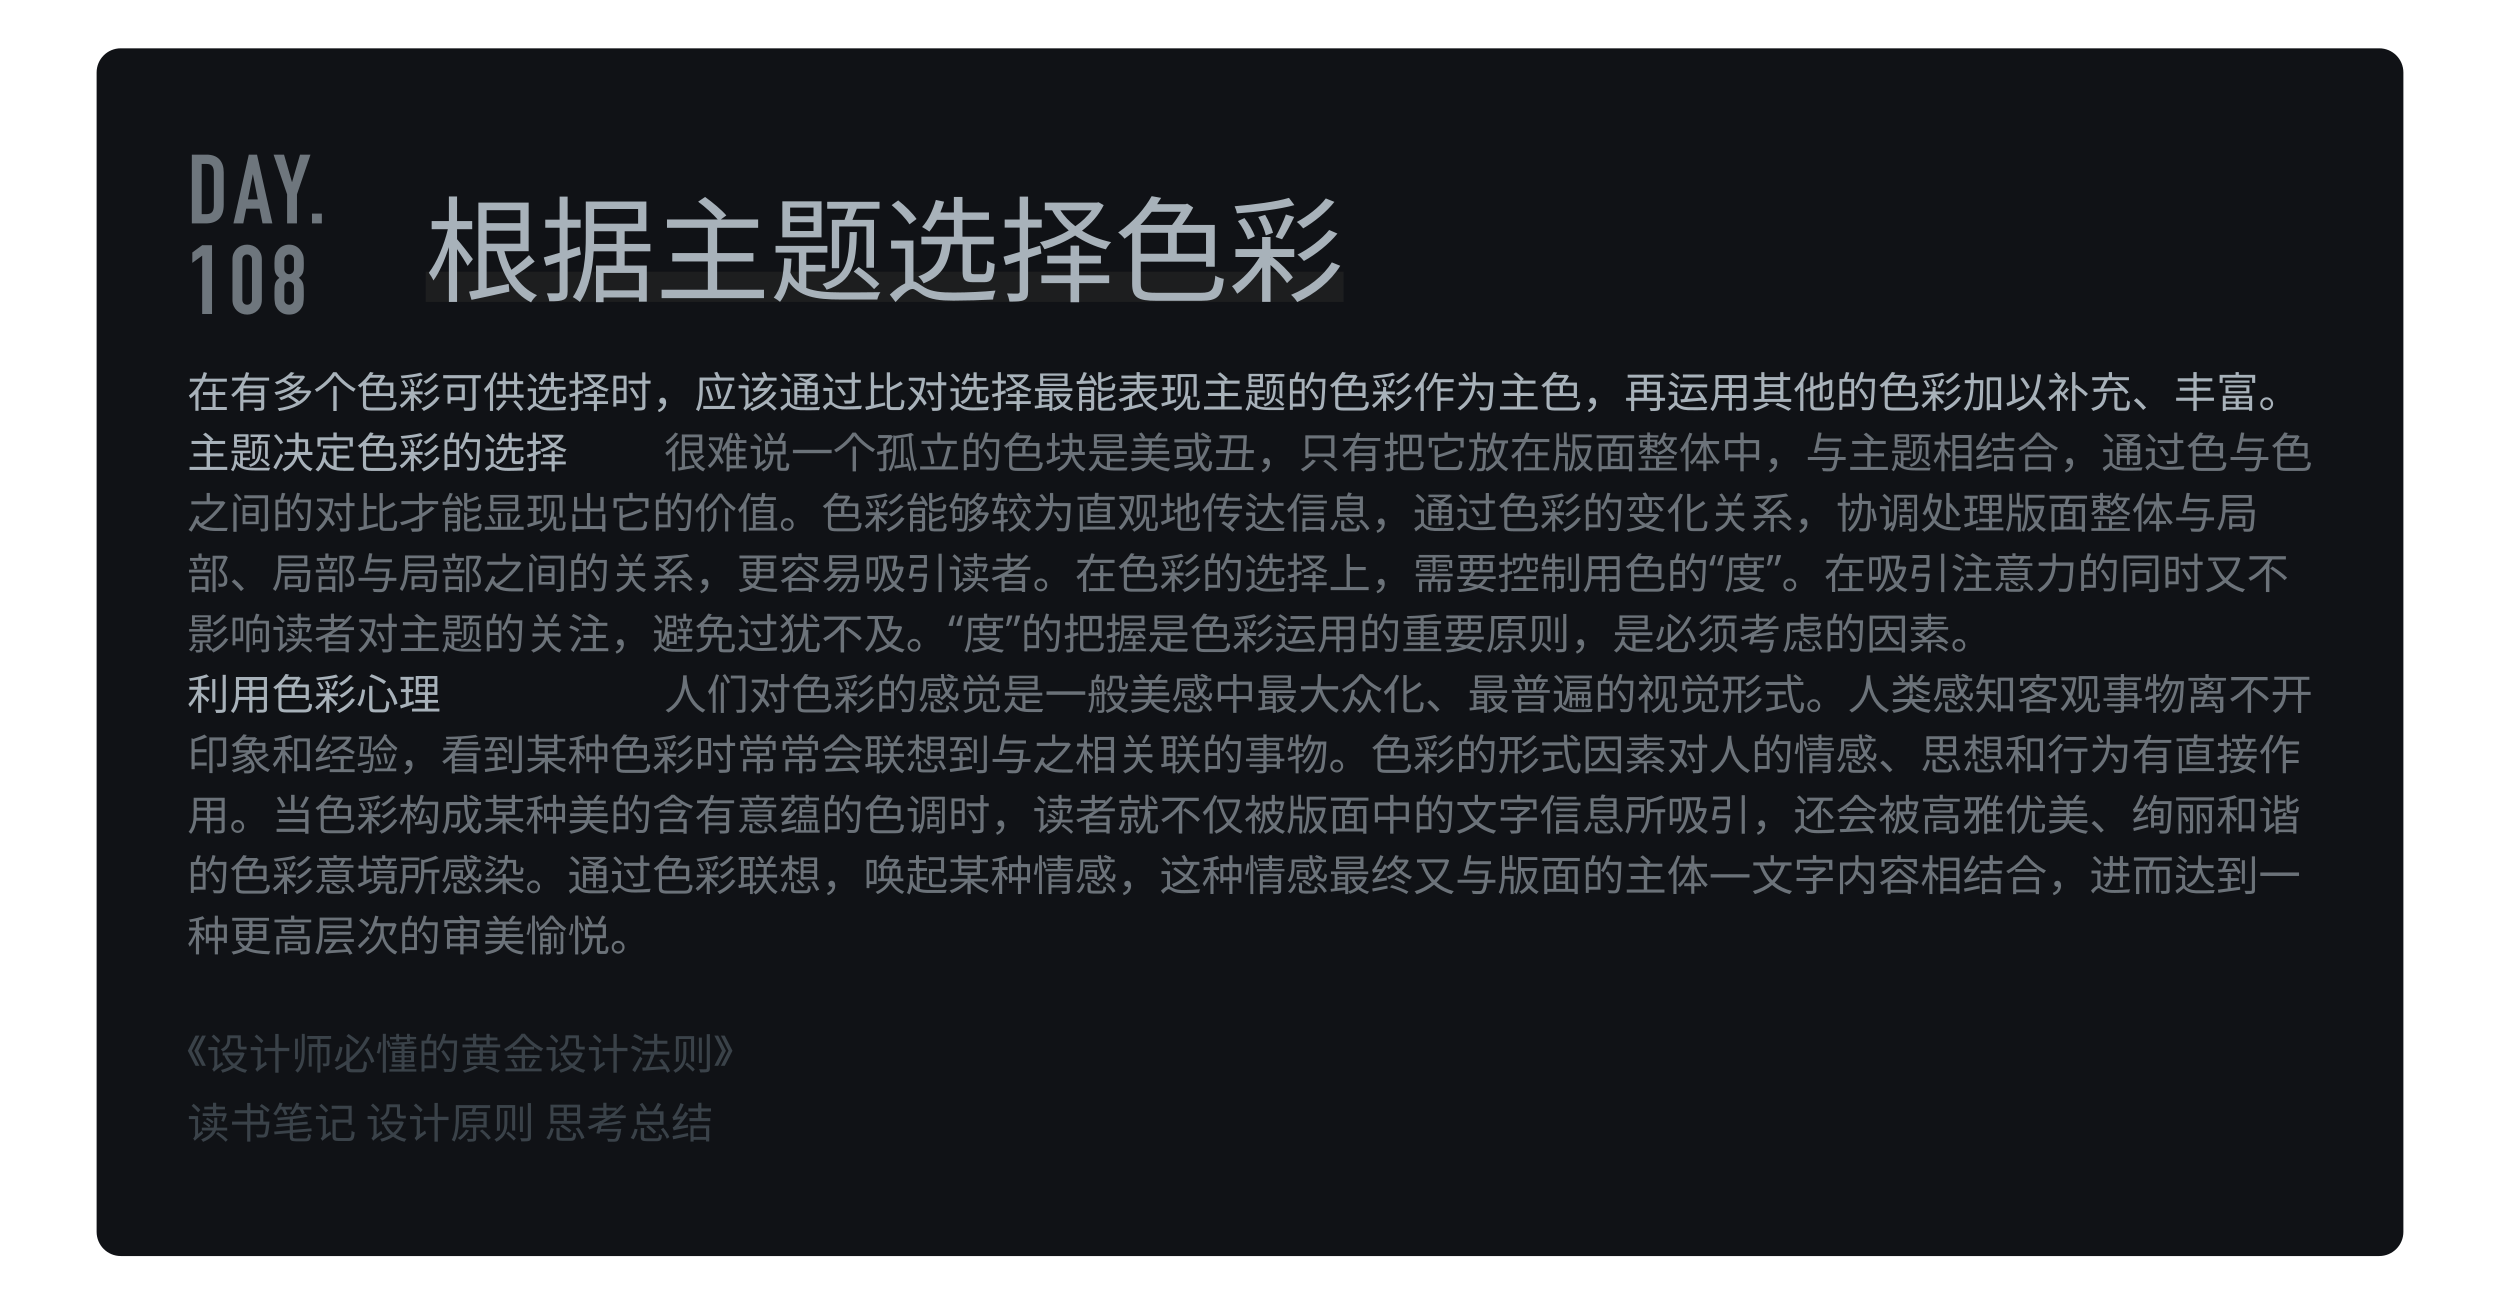
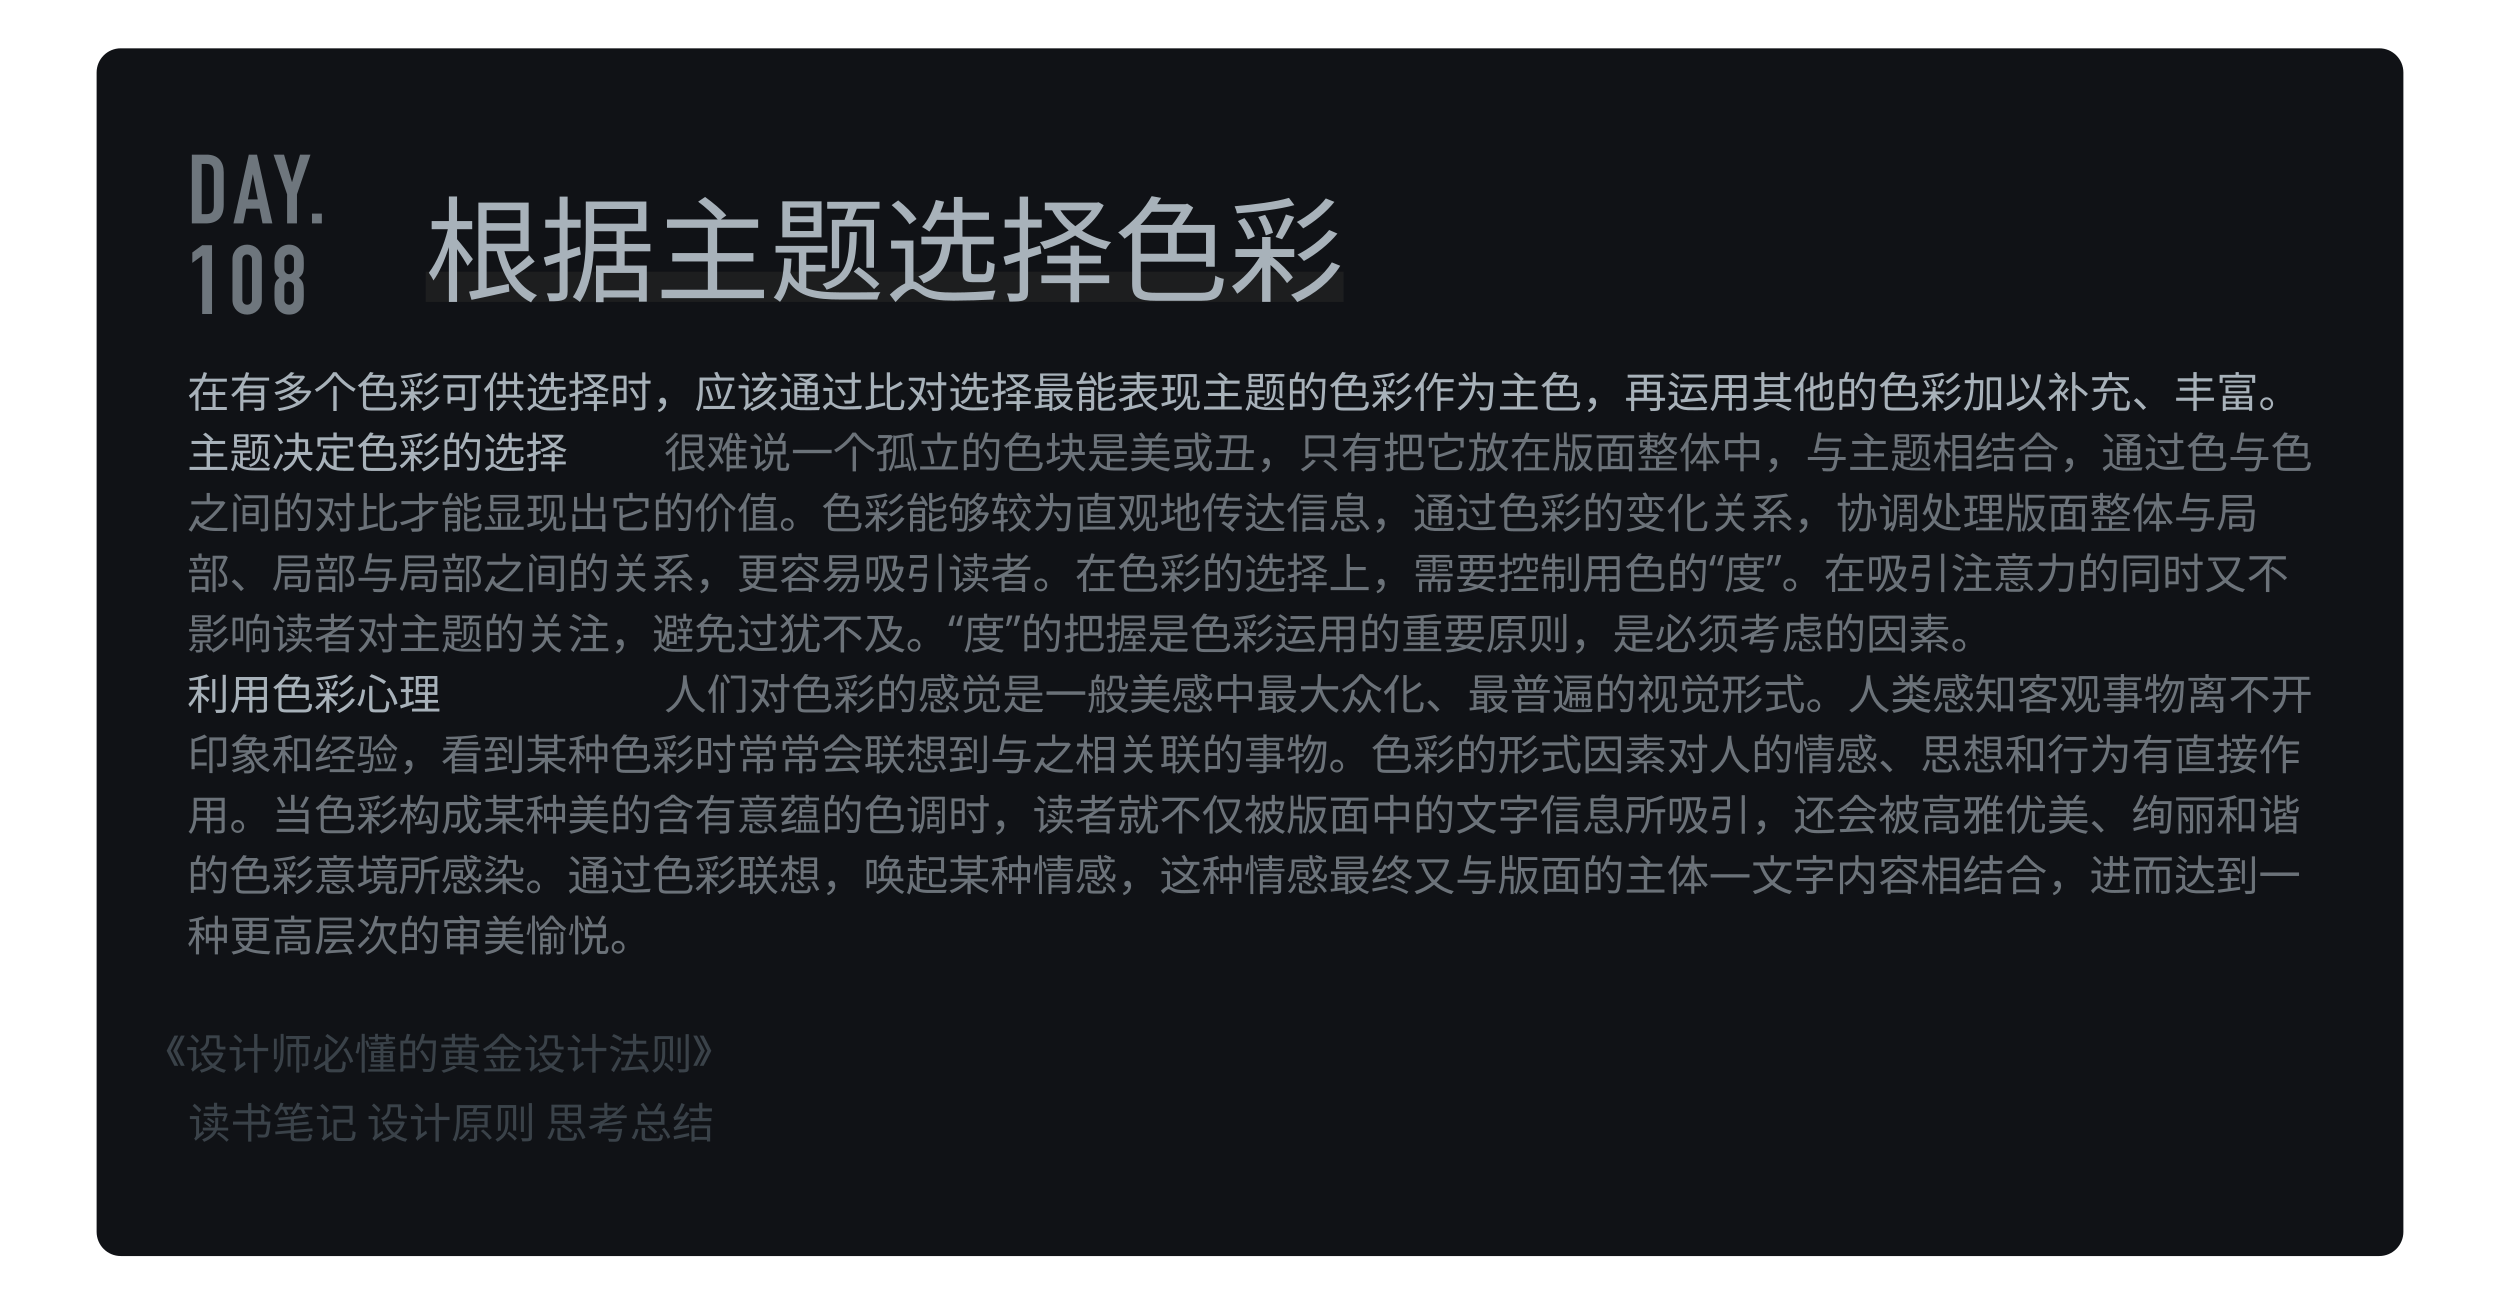
<svg xmlns="http://www.w3.org/2000/svg" width="828px" height="432px" viewBox="0 0 828 432" version="1.1">
  <g id="108" stroke="none" stroke-width="1" fill="none" fill-rule="evenodd">
    <g id="编组" transform="translate(32, 16)">
      <rect id="矩形" fill="#101216" x="0" y="0" width="764" height="400" rx="8" />
      <path d="M31.536,58 L31.536,35.216 L36.368,35.216 C38.245,35.216 39.669,35.728 40.64,36.752 C41.611,37.776 42.096,39.227 42.096,41.104 L42.096,51.76 C42.096,53.893 41.579,55.467 40.544,56.48 C39.509,57.493 38.021,58 36.08,58 L31.536,58 Z M34.8,38.288 L34.8,54.928 L36.304,54.928 C37.221,54.928 37.872,54.699 38.256,54.24 C38.64,53.781 38.832,53.061 38.832,52.08 L38.832,41.104 C38.832,40.208 38.651,39.515 38.288,39.024 C37.925,38.533 37.264,38.288 36.304,38.288 L34.8,38.288 Z M53.376,50.032 L51.776,41.776 L51.712,41.776 L50.112,50.032 L53.376,50.032 Z M45.312,58 L50.4,35.216 L53.12,35.216 L58.208,58 L54.944,58 L53.984,53.104 L49.536,53.104 L48.576,58 L45.312,58 Z M63.088,58 L63.088,48.368 L58.608,35.216 L62.064,35.216 L64.688,44.272 L64.752,44.272 L67.376,35.216 L70.832,35.216 L66.352,48.368 L66.352,58 L63.088,58 Z M71.328,58 L71.328,54.736 L74.592,54.736 L74.592,58 L71.328,58 Z M34.96,88 L34.96,68.672 L31.696,71.072 L31.696,67.616 L34.96,65.216 L38.224,65.216 L38.224,88 L34.96,88 Z M44.992,69.92 C44.992,69.152 45.125,68.469 45.392,67.872 C45.659,67.275 46.016,66.763 46.464,66.336 C46.912,65.909 47.429,65.584 48.016,65.36 C48.603,65.136 49.216,65.024 49.856,65.024 C50.496,65.024 51.109,65.136 51.696,65.36 C52.283,65.584 52.8,65.909 53.248,66.336 C53.696,66.763 54.053,67.275 54.32,67.872 C54.587,68.469 54.72,69.152 54.72,69.92 L54.72,83.296 C54.72,84.064 54.587,84.747 54.32,85.344 C54.053,85.941 53.696,86.453 53.248,86.88 C52.8,87.307 52.283,87.632 51.696,87.856 C51.109,88.08 50.496,88.192 49.856,88.192 C49.216,88.192 48.603,88.08 48.016,87.856 C47.429,87.632 46.912,87.307 46.464,86.88 C46.016,86.453 45.659,85.941 45.392,85.344 C45.125,84.747 44.992,84.064 44.992,83.296 L44.992,69.92 Z M48.256,83.296 C48.256,83.765 48.405,84.155 48.704,84.464 C49.003,84.773 49.387,84.928 49.856,84.928 C50.325,84.928 50.709,84.773 51.008,84.464 C51.307,84.155 51.456,83.765 51.456,83.296 L51.456,69.92 C51.456,69.451 51.307,69.061 51.008,68.752 C50.709,68.443 50.325,68.288 49.856,68.288 C49.387,68.288 49.003,68.443 48.704,68.752 C48.405,69.061 48.256,69.451 48.256,69.92 L48.256,83.296 Z M63.76,65.024 C64.507,65.024 65.2,65.179 65.84,65.488 C66.48,65.797 67.013,66.229 67.44,66.784 C67.653,67.061 67.835,67.328 67.984,67.584 C68.133,67.84 68.261,68.128 68.368,68.448 C68.475,68.768 68.544,69.147 68.576,69.584 C68.608,70.021 68.624,70.549 68.624,71.168 L68.62,71.815 C68.616,72.223 68.606,72.583 68.592,72.896 C68.571,73.365 68.507,73.781 68.4,74.144 C68.293,74.507 68.128,74.832 67.904,75.12 C67.68,75.408 67.376,75.712 66.992,76.032 C67.376,76.331 67.68,76.629 67.904,76.928 C68.128,77.227 68.293,77.579 68.4,77.984 C68.507,78.389 68.571,78.885 68.592,79.472 L68.614,80.3 C68.621,80.7 68.624,81.144 68.624,81.632 L68.62,82.205 C68.614,82.658 68.599,83.048 68.576,83.376 C68.544,83.835 68.496,84.235 68.432,84.576 C68.368,84.917 68.277,85.205 68.16,85.44 C68.043,85.675 67.899,85.92 67.728,86.176 C67.365,86.731 66.853,87.205 66.192,87.6 C65.531,87.995 64.72,88.192 63.76,88.192 C62.8,88.192 61.989,87.995 61.328,87.6 C60.667,87.205 60.155,86.731 59.792,86.176 C59.621,85.92 59.477,85.675 59.36,85.44 C59.243,85.205 59.152,84.917 59.088,84.576 C59.024,84.235 58.976,83.835 58.944,83.376 L58.92,82.953 C58.907,82.651 58.9,82.308 58.897,81.926 L58.899,80.933 C58.903,80.378 58.913,79.891 58.928,79.472 C58.949,78.885 59.013,78.389 59.12,77.984 C59.227,77.579 59.392,77.227 59.616,76.928 C59.84,76.629 60.144,76.331 60.528,76.032 C60.144,75.712 59.84,75.408 59.616,75.12 C59.392,74.832 59.227,74.507 59.12,74.144 C59.013,73.781 58.949,73.365 58.928,72.896 L58.91,72.391 C58.903,72.121 58.899,71.824 58.897,71.5 L58.896,71.168 C58.896,70.549 58.917,70.021 58.96,69.584 C59.003,69.147 59.077,68.768 59.184,68.448 C59.291,68.128 59.413,67.84 59.552,67.584 C59.691,67.328 59.867,67.061 60.08,66.784 C60.507,66.229 61.04,65.797 61.68,65.488 C62.32,65.179 63.013,65.024 63.76,65.024 Z M63.76,77.248 C63.333,77.248 62.96,77.403 62.64,77.712 C62.32,78.021 62.16,78.4 62.16,78.848 L62.16,78.848 L62.16,83.328 C62.16,83.776 62.32,84.155 62.64,84.464 C62.96,84.773 63.333,84.928 63.76,84.928 C64.187,84.928 64.56,84.773 64.88,84.464 C65.2,84.155 65.36,83.776 65.36,83.328 L65.36,83.328 L65.36,78.848 C65.36,78.4 65.2,78.021 64.88,77.712 C64.56,77.403 64.187,77.248 63.76,77.248 Z M63.76,68.288 C63.333,68.288 62.96,68.443 62.64,68.752 C62.32,69.061 62.16,69.44 62.16,69.888 L62.16,73.216 C62.16,73.664 62.32,74.043 62.64,74.352 C62.96,74.661 63.333,74.816 63.76,74.816 C64.187,74.816 64.56,74.661 64.88,74.352 C65.2,74.043 65.36,73.664 65.36,73.216 L65.36,69.888 C65.36,69.44 65.2,69.061 64.88,68.752 C64.56,68.443 64.187,68.288 63.76,68.288 Z" id="DAY.108" fill="#6E767D" fill-rule="nonzero" />
    </g>
    <rect id="矩形" fill="#1D1E1F" x="141" y="90" width="304" height="10" />
    <text id="根据主题选择色彩" font-family="PingFangSC-Semibold, PingFang SC" font-size="38" font-weight="500" line-spacing="38" fill="#A8B2BA">
      <tspan x="141" y="97">根据主题选择色彩</tspan>
    </text>
    <text id="在有多个色彩可供选择时，应该通过比对选择" font-family="PingFangSC-Regular, PingFang SC" font-size="14" font-weight="normal" line-spacing="20" fill="#A8B2BA">
      <tspan x="62" y="135">在有多个色彩可供选择时，应该通过比对选择最能表现主题的色彩作为主色，再运用其他的色彩加以补充、丰富。</tspan>
      <tspan x="62" y="155" font-family="PingFangSC-Medium, PingFang SC" font-weight="400">主题决定色彩的选择</tspan>
      <tspan x="188" y="155">    </tspan>
      <tspan x="220" y="155" fill-opacity="0.6">很难说一个孤立的色块是美或丑，只有把它放在版面整体中，与主题相结合，通过色与色</tspan>
      <tspan x="62" y="175" fill-opacity="0.6">之间的对比才能显现出它的价值。色彩能够较为直观地传达信息，通过色彩的变化关系，协调处理版面整体与局</tspan>
      <tspan x="62" y="195" fill-opacity="0.6">部、局部与局部之间的关系，更容易吸引读者。在色彩的选择上，需要控制用色的“度”。在吸引注意力的同时又不</tspan>
      <tspan x="62" y="215" fill-opacity="0.6">影响读者对主题的关注，避免过犹不及。“度”的把握是色彩运用的重要原则，是必须考虑的因素。</tspan>
      <tspan x="665.036" y="215" />
      <tspan x="62" y="235" font-family="PingFangSC-Medium, PingFang SC" font-weight="400">利用色彩心理</tspan>
      <tspan x="146" y="235">             </tspan>
      <tspan x="220" y="235" fill-opacity="0.6">人们对色彩的感觉是一般美感中最大众化、最普遍的视觉形式。人类感知客观事物离不开</tspan>
      <tspan x="62" y="255" fill-opacity="0.6">印象和经验，看到某种色彩时常常会联想到与之相关联的事物。色彩的形式因素对人的情感、思想和行为有直接作</tspan>
      <tspan x="62" y="275" fill-opacity="0.6">用。当色彩构成某种美的含有意蕴的色调时，读者就不仅被版面中的文字信息所吸引，还会被高雅优美、绚丽和谐</tspan>
      <tspan x="62" y="295" fill-opacity="0.6">的色彩意境所感染。通过色彩联想，唤起某种情感，这种情感最终又与版面的主体—文字内容相结合，进而达到一</tspan>
      <tspan x="62" y="315" fill-opacity="0.6">种更高层次的审美愉悦。</tspan>
    </text>
    <text id="《设计师必懂的黄金设计法则》-读书笔记" font-family="PingFangSC-Regular, PingFang SC" font-size="14" font-weight="normal" line-spacing="24" fill="#3A4249">
-       <tspan x="62" y="353">《设计师必懂的黄金设计法则》     </tspan>
-       <tspan x="62" y="377">读书笔记 设计原则 思考总结</tspan>
+       <tspan x="55" y="353">《设计师必懂的黄金设计法则》     </tspan>
+       <tspan x="55" y="377" letter-spacing="-1">  </tspan>
+       <tspan x="62.324" y="377">读书笔记 设计原则 思考总结</tspan>
    </text>
  </g>
</svg>
